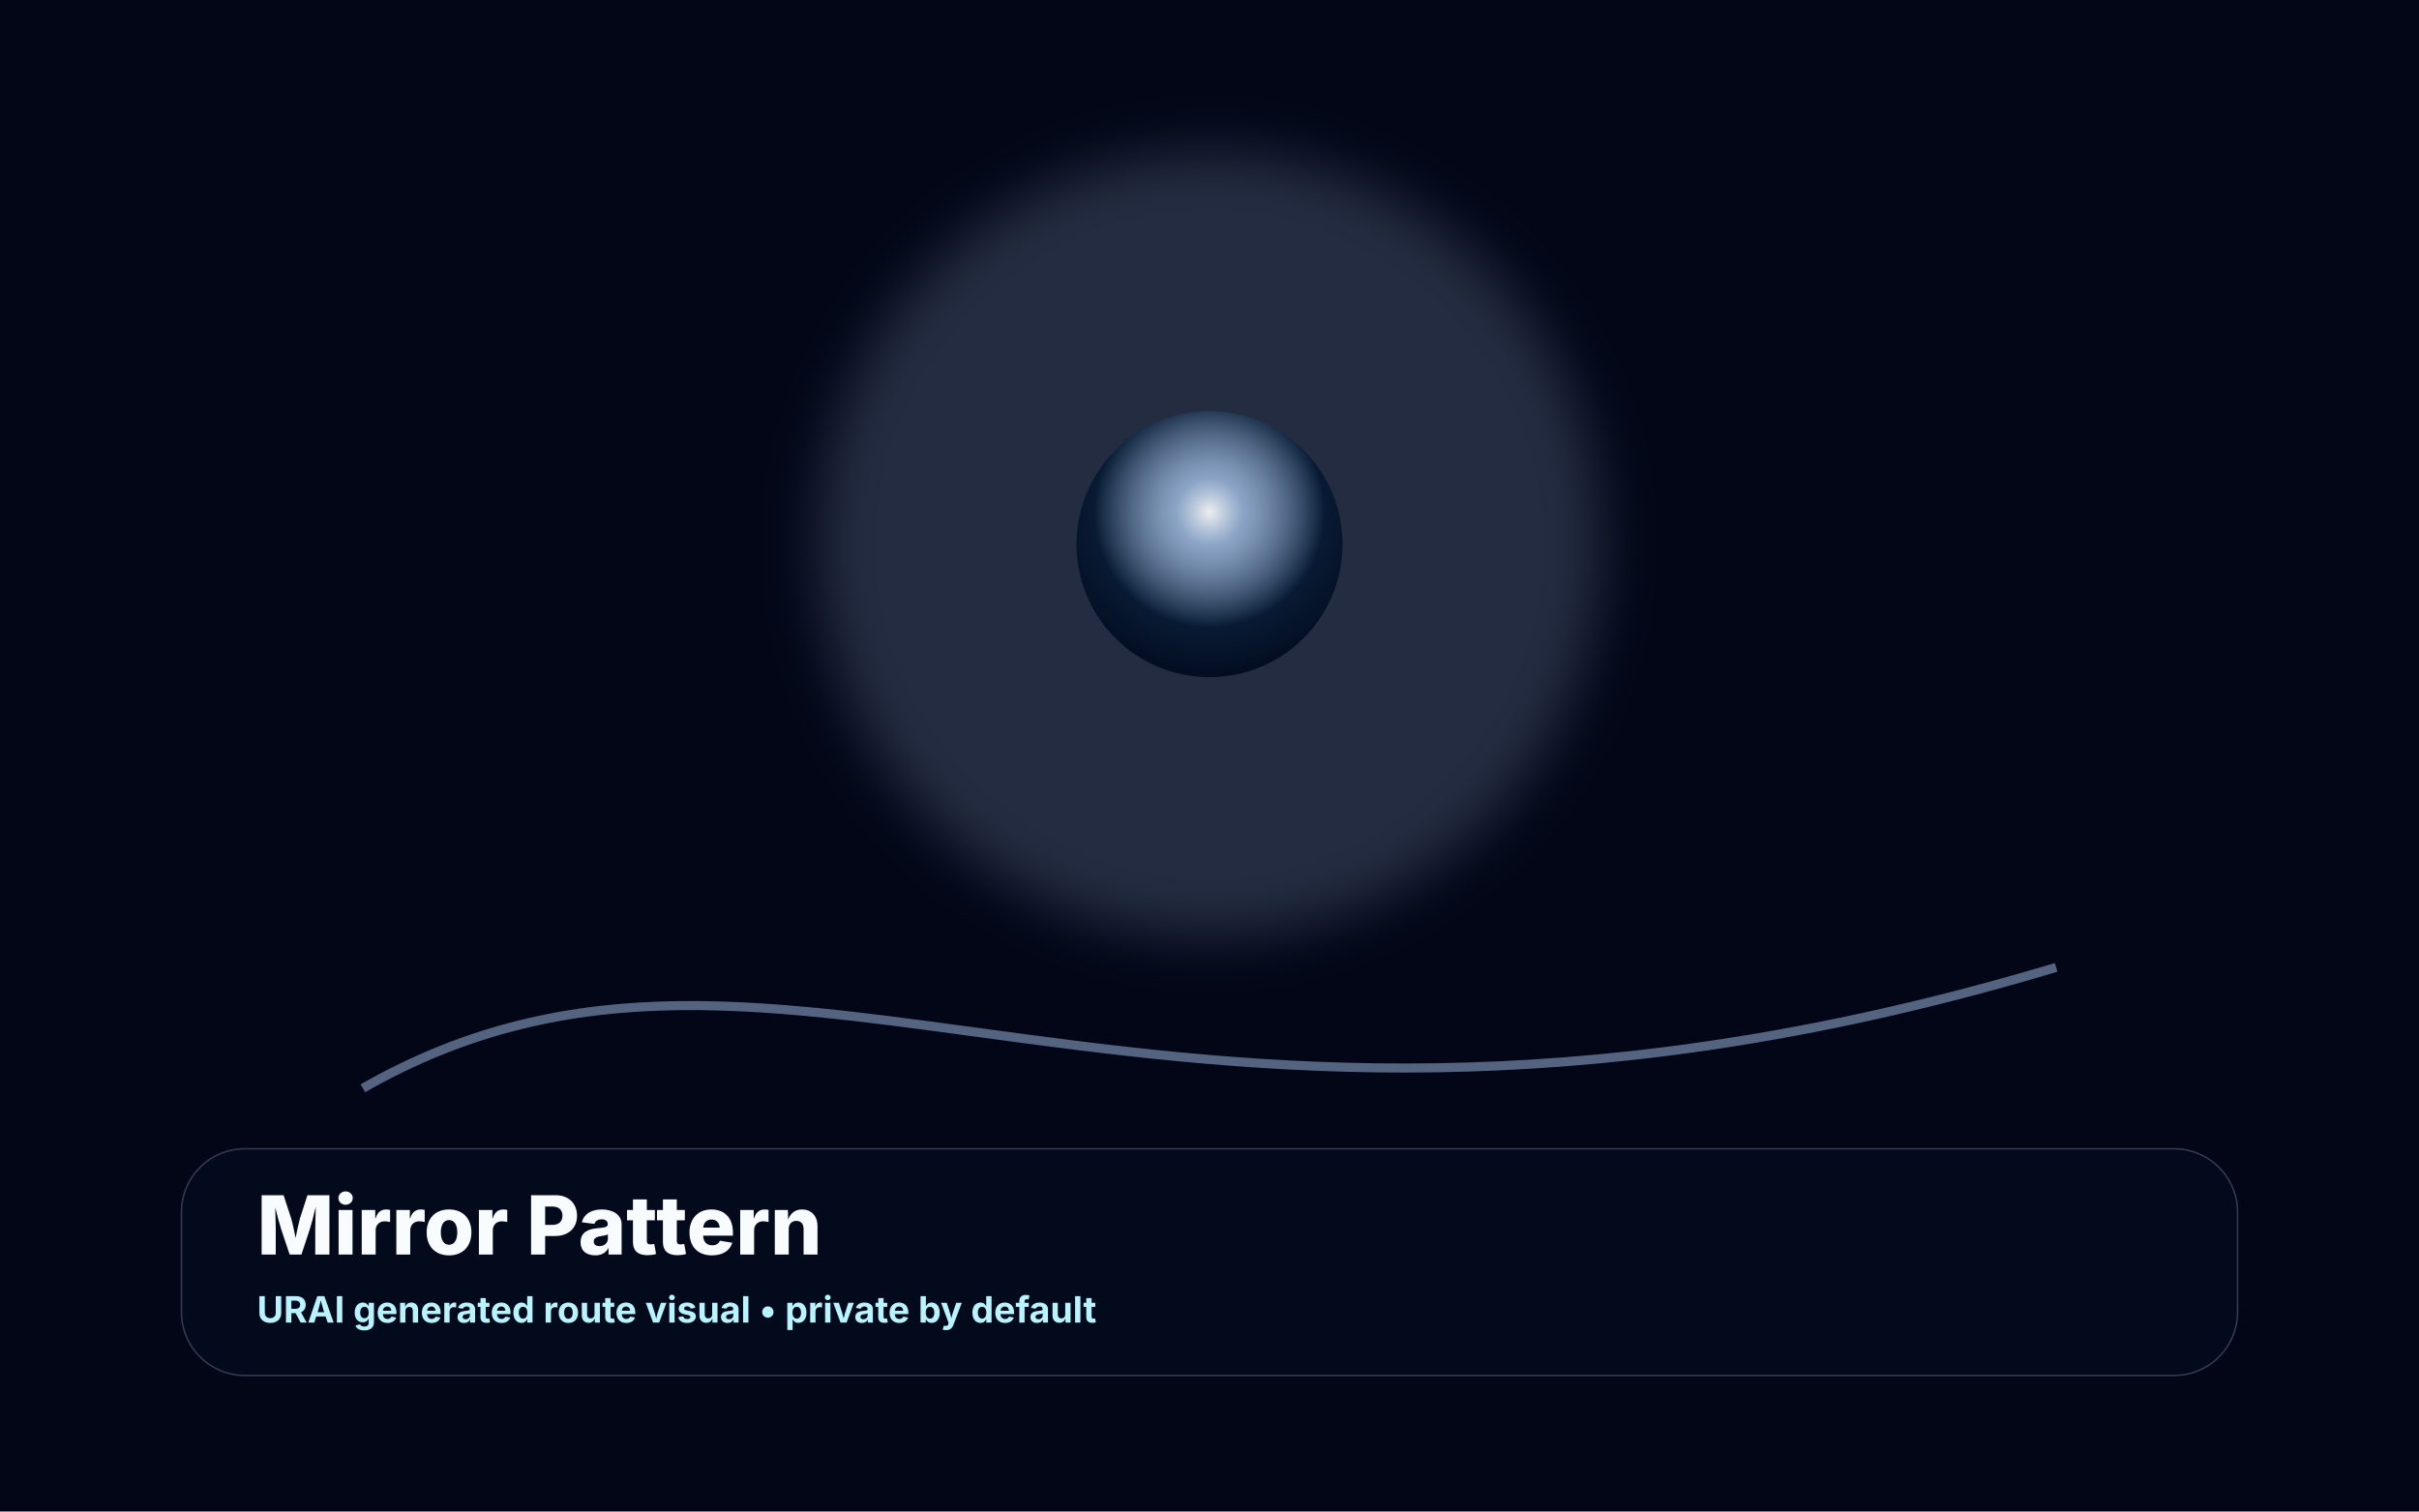
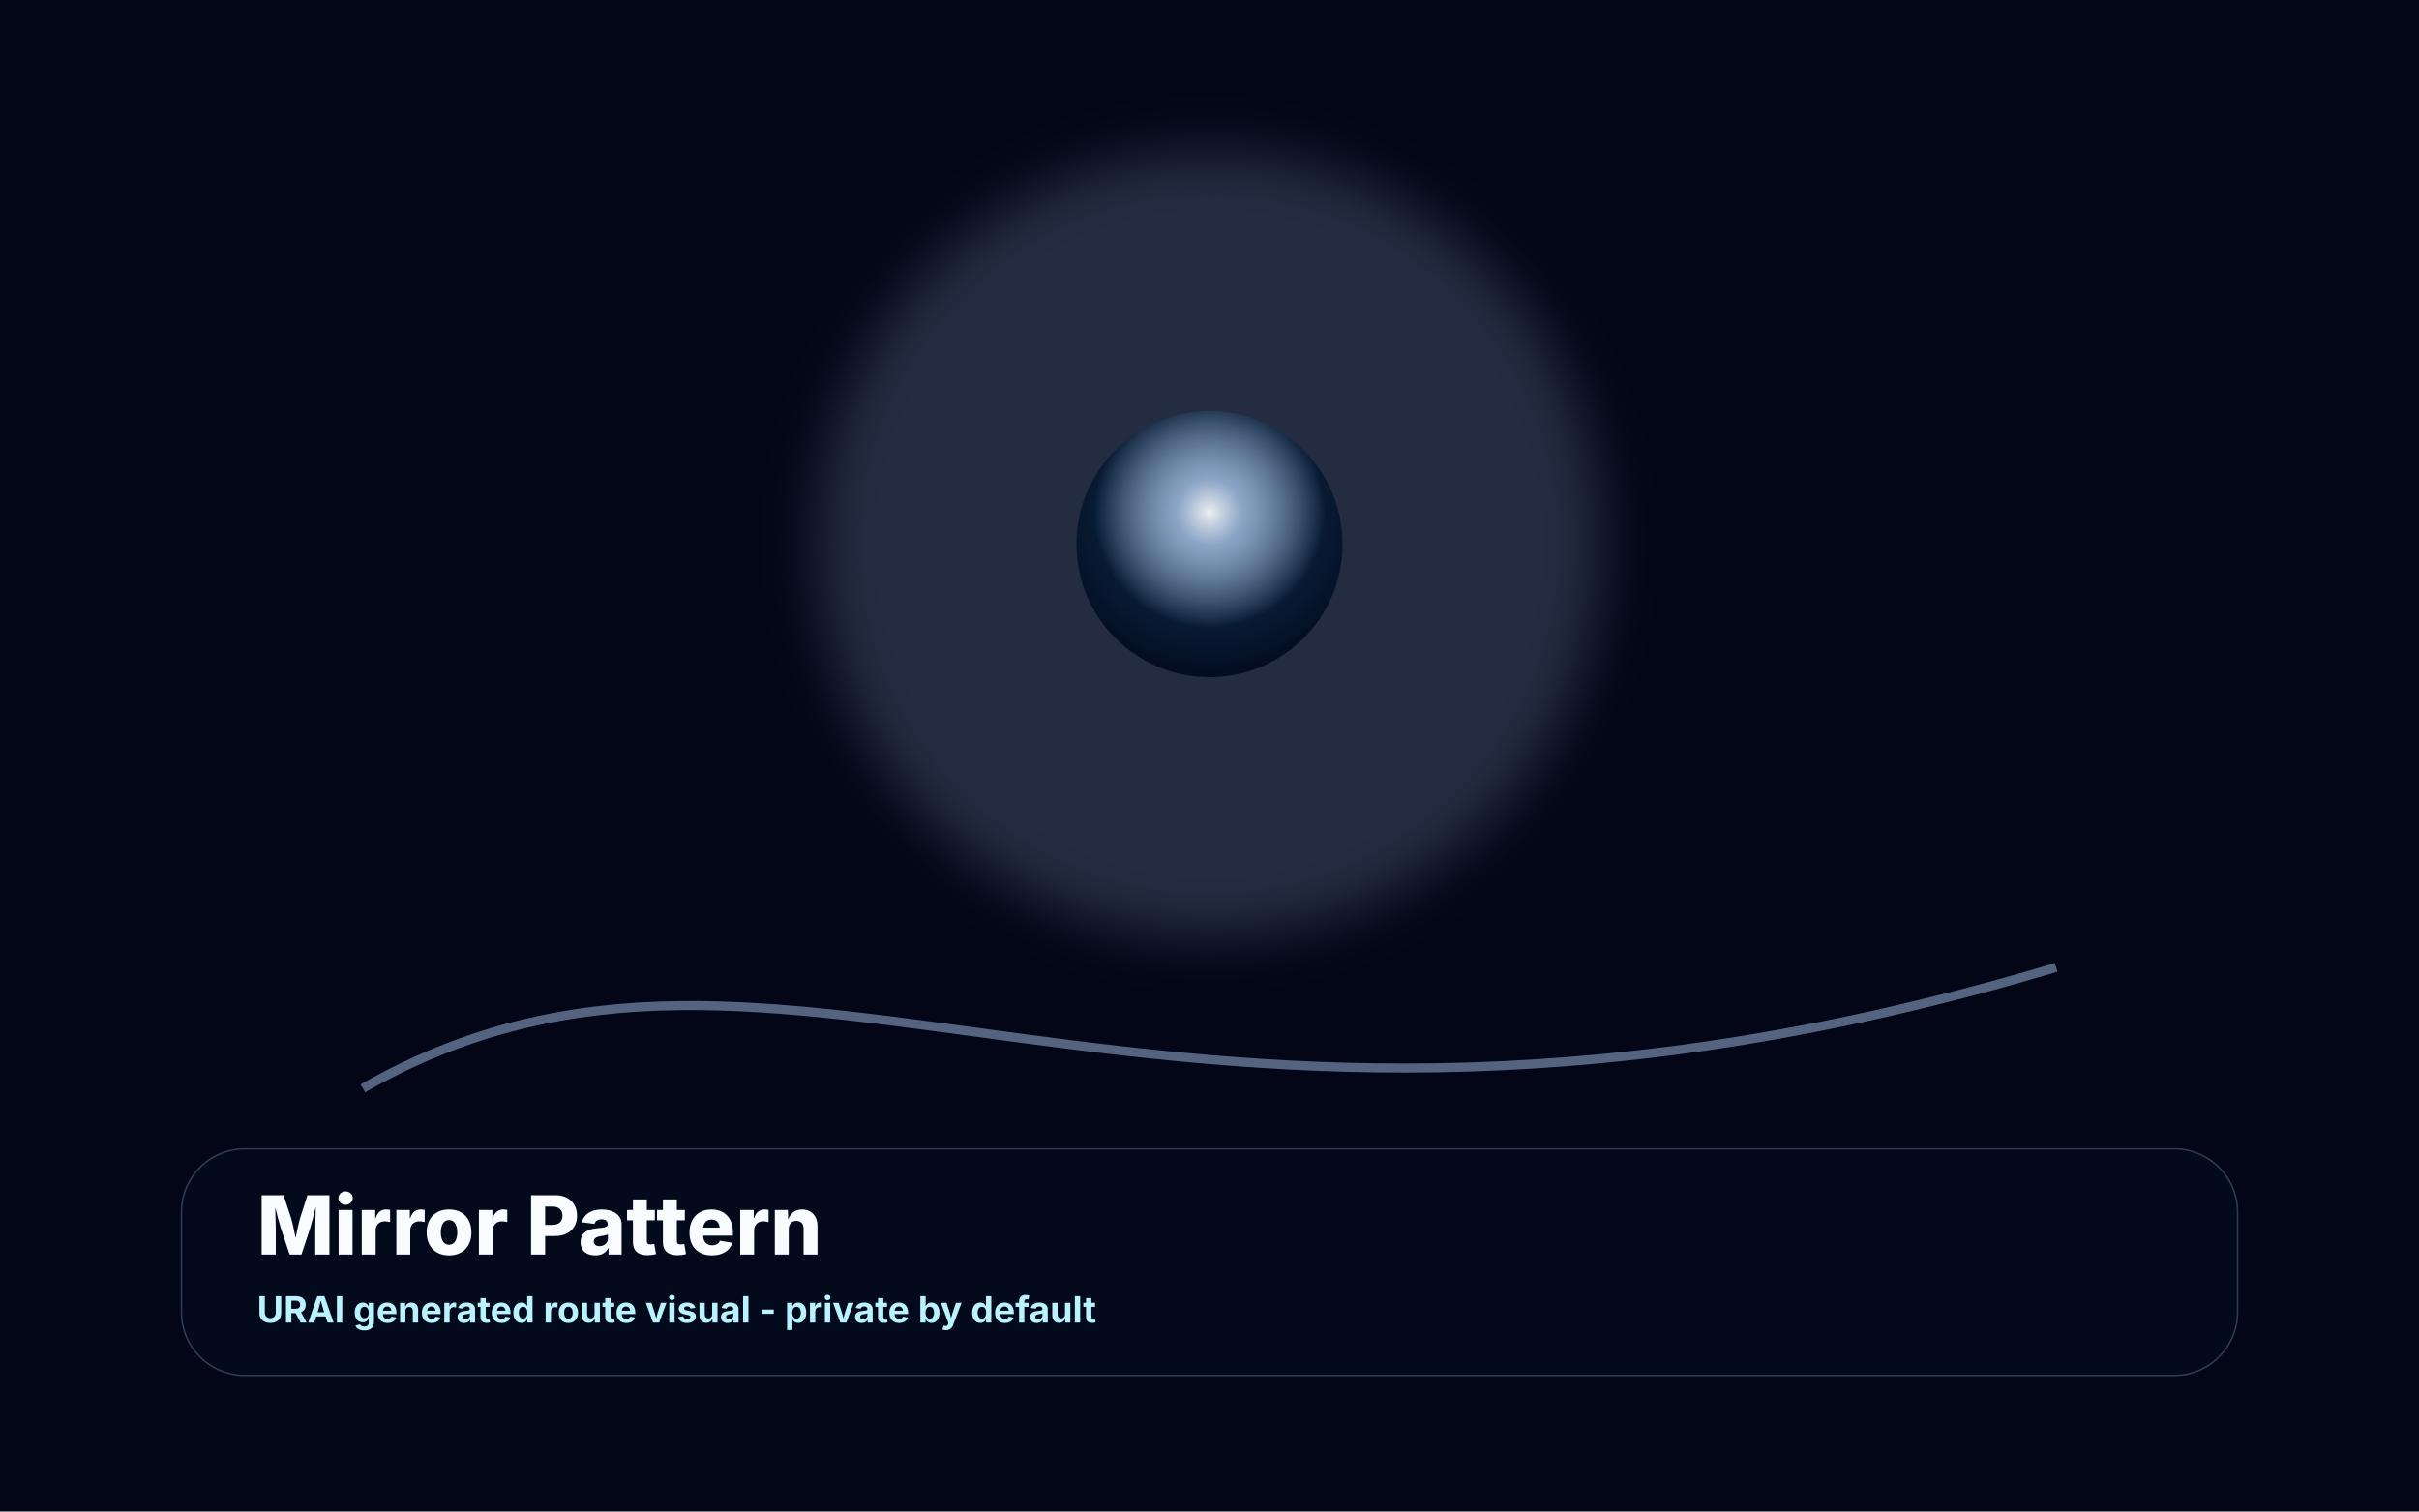
<svg xmlns="http://www.w3.org/2000/svg" viewBox="0 0 1600 1000" role="img" aria-label="Mirror Pattern">
  <defs>
    <radialGradient id="g" cx="50%" cy="38%" r="70%">
      <stop offset="0" stop-color="#ffffff" stop-opacity=".92" />
      <stop offset=".18" stop-color="#b8d8ff" stop-opacity=".7" />
      <stop offset=".62" stop-color="#071a33" stop-opacity=".98" />
      <stop offset="1" stop-color="#020617" />
    </radialGradient>
    <filter id="blur">
      <feGaussianBlur stdDeviation="18" />
    </filter>
  </defs>
  <rect width="1600" height="1000" fill="#020617" />
  <circle cx="800" cy="360" r="260" fill="#b8d8ff" opacity=".18" filter="url(#blur)" />
  <circle cx="800" cy="360" r="88" fill="url(#g)" />
  <path d="M240 720 C520 560 760 820 1360 640" fill="none" stroke="#b8d8ff" stroke-width="6" opacity=".45" />
  <rect x="120" y="760" width="1360" height="150" rx="42" fill="#030b1d" opacity=".78" stroke="#b8d8ff" stroke-opacity=".32" />
  <text x="170" y="830" font-family="Inter,Arial,sans-serif" font-size="54" font-weight="800" fill="#f8fcff">Mirror Pattern</text>
-   <text x="170" y="875" font-family="Inter,Arial,sans-serif" font-size="24" font-weight="700" fill="#b9f3ff">URAI generated route visual • private by default</text>
+   <text x="170" y="875" font-family="Inter,Arial,sans-serif" font-size="24" font-weight="700" fill="#b9f3ff">URAI generated route visual - private by default</text>
</svg>
